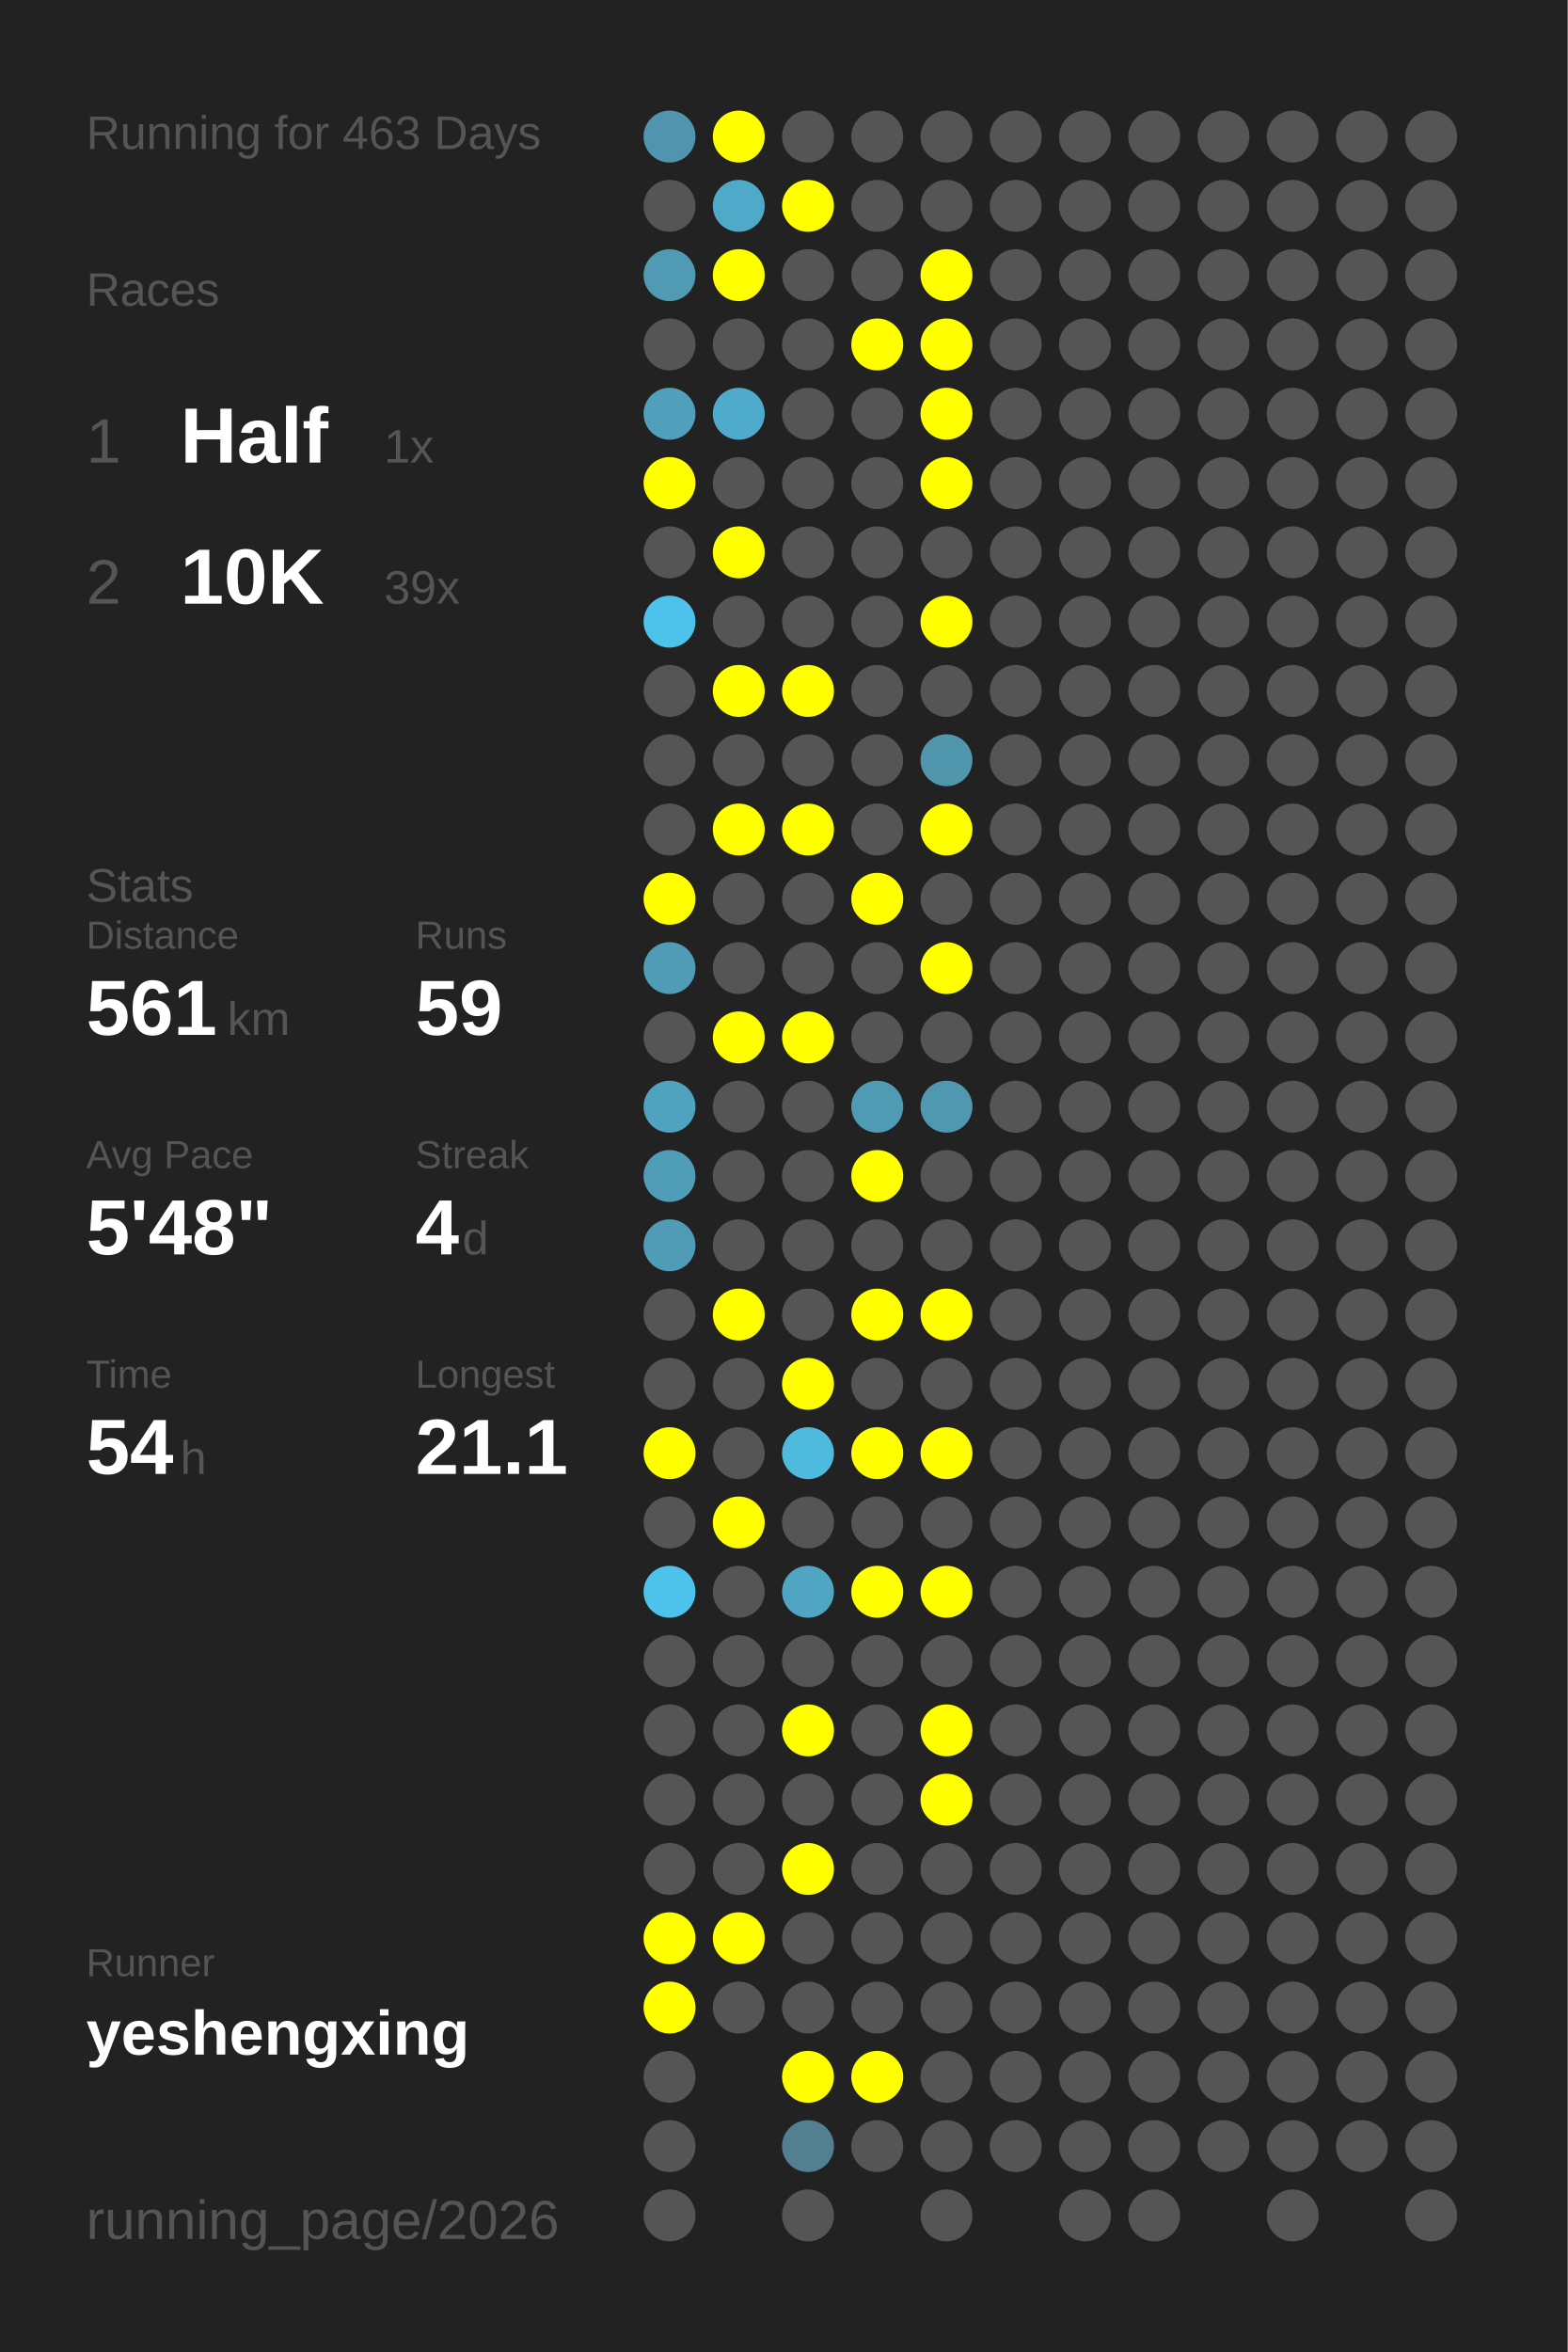
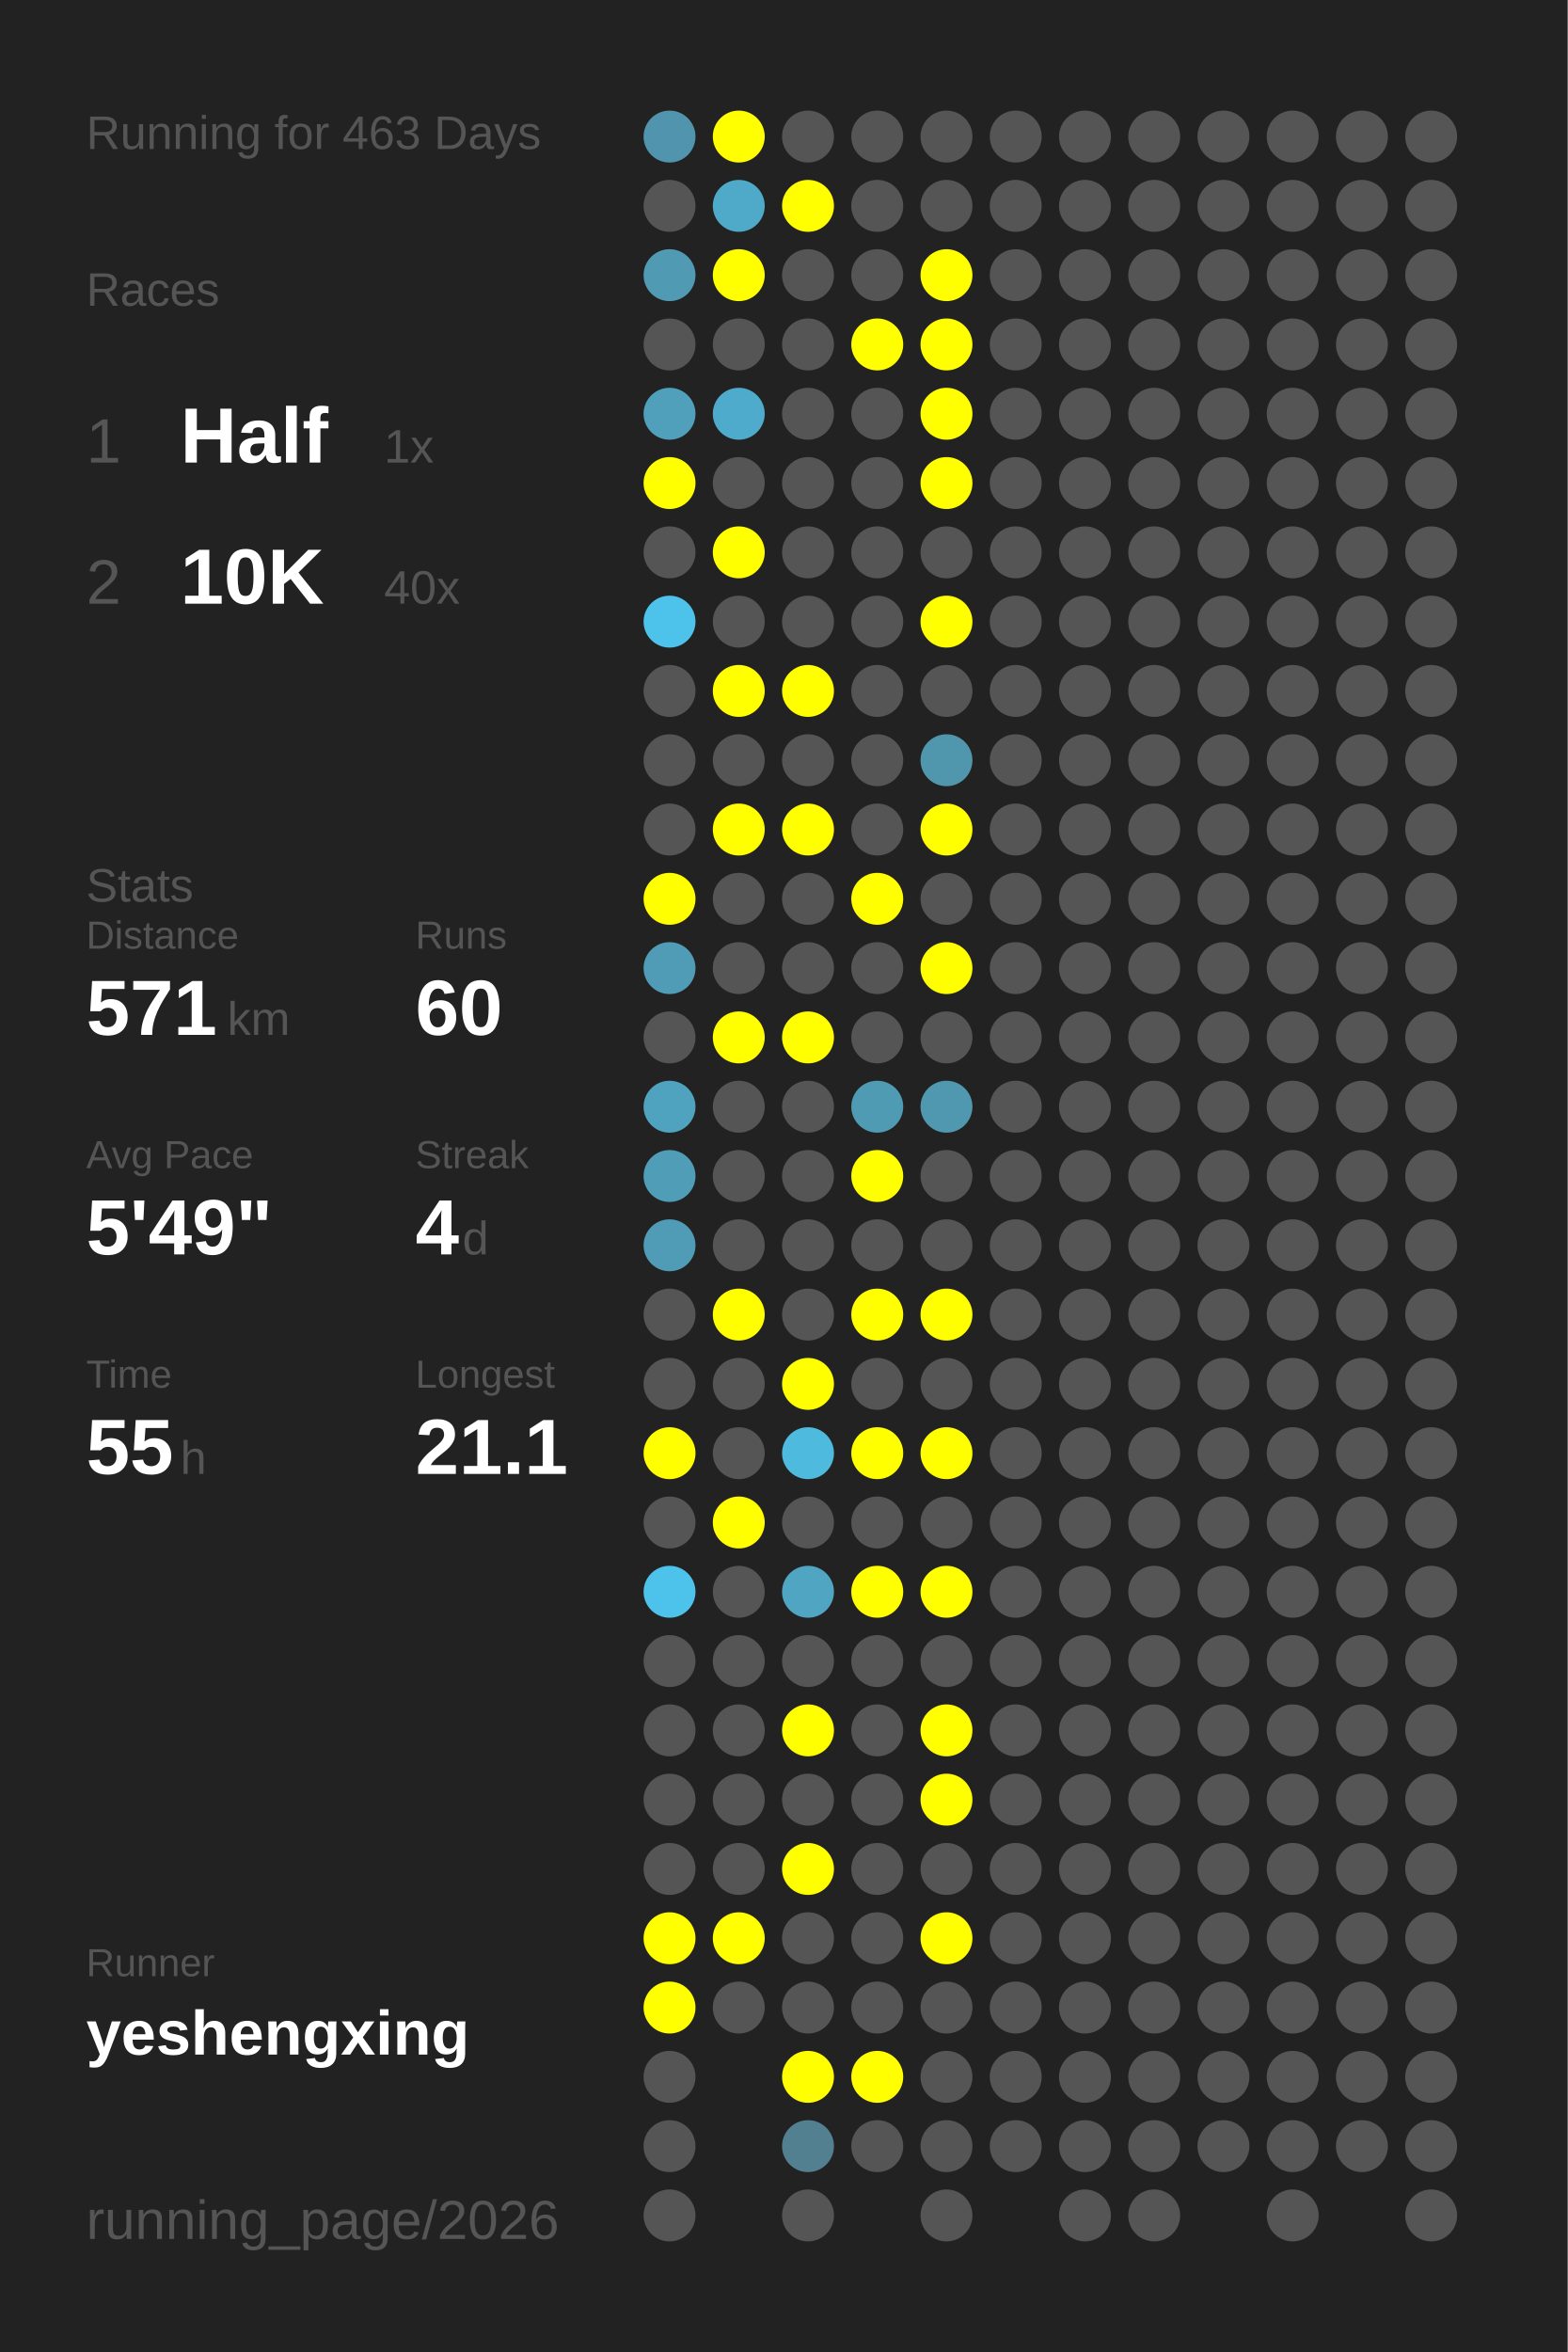
<svg xmlns="http://www.w3.org/2000/svg" baseProfile="full" height="300mm" version="1.1" viewBox="0,0,200,300" width="200mm">
  <defs />
  <rect fill="#222222" height="300" width="200" x="0" y="0" />
  <text fill="#555555" style="font-size:6px; font-family:Arial;" x="11" y="19">Running for 463 Days</text>
  <text fill="#555555" style="font-size:6px; font-family:Arial;" x="11" y="39">Races</text>
  <text fill="#555555" style="font-size:8px; font-family:Arial;" x="11" y="59">1</text>
  <text fill="#FFFFFF" style="font-size:10px; font-family:Arial; font-weight:bold;" x="23" y="59">Half</text>
  <text fill="#555555" style="font-size:6px; font-family:Arial;" x="49" y="59">1x</text>
  <text fill="#555555" style="font-size:8px; font-family:Arial;" x="11" y="77">2</text>
  <text fill="#FFFFFF" style="font-size:10px; font-family:Arial; font-weight:bold;" x="23" y="77">10K</text>
-   <text fill="#555555" style="font-size:6px; font-family:Arial;" x="49" y="77">39x</text>
+   <text fill="#555555" style="font-size:6px; font-family:Arial;" x="49" y="77">40x</text>
  <text fill="#555555" style="font-size:6px; font-family:Arial;" x="11" y="115">Stats</text>
  <text fill="#555555" style="font-size:5px; font-family:Arial;" x="11" y="121">Distance</text>
-   <text fill="#FFFFFF" style="font-size:10px; font-family:Arial; font-weight:bold;" x="11" y="132">561</text>
+   <text fill="#FFFFFF" style="font-size:10px; font-family:Arial; font-weight:bold;" x="11" y="132">571</text>
  <text fill="#555555" style="font-size:6px; font-family:Arial;" x="29" y="132">km</text>
  <text fill="#555555" style="font-size:5px; font-family:Arial;" x="53" y="121">Runs</text>
-   <text fill="#FFFFFF" style="font-size:10px; font-family:Arial; font-weight:bold;" x="53" y="132">59</text>
+   <text fill="#FFFFFF" style="font-size:10px; font-family:Arial; font-weight:bold;" x="53" y="132">60</text>
  <text fill="#555555" style="font-size:5px; font-family:Arial;" x="11" y="149">Avg Pace</text>
-   <text fill="#FFFFFF" style="font-size:10px; font-family:Arial; font-weight:bold;" x="11" y="160">5'48"</text>
+   <text fill="#FFFFFF" style="font-size:10px; font-family:Arial; font-weight:bold;" x="11" y="160">5'49"</text>
  <text fill="#555555" style="font-size:5px; font-family:Arial;" x="53" y="149">Streak</text>
  <text fill="#FFFFFF" style="font-size:10px; font-family:Arial; font-weight:bold;" x="53" y="160">4</text>
  <text fill="#555555" style="font-size:6px; font-family:Arial;" x="59" y="160">d</text>
  <text fill="#555555" style="font-size:5px; font-family:Arial;" x="11" y="177">Time</text>
-   <text fill="#FFFFFF" style="font-size:10px; font-family:Arial; font-weight:bold;" x="11" y="188">54</text>
+   <text fill="#FFFFFF" style="font-size:10px; font-family:Arial; font-weight:bold;" x="11" y="188">55</text>
  <text fill="#555555" style="font-size:6px; font-family:Arial;" x="23" y="188">h</text>
  <text fill="#555555" style="font-size:5px; font-family:Arial;" x="53" y="177">Longest</text>
  <text fill="#FFFFFF" style="font-size:10px; font-family:Arial; font-weight:bold;" x="53" y="188">21.1</text>
  <text fill="#555555" style="font-size:5px; font-family:Arial;" x="11" y="252.065">Runner</text>
  <text fill="#FFFFFF" style="font-size:8px; font-family:Arial; font-weight:bold;" x="11" y="262.065">yeshengxing</text>
  <text fill="#555555" style="font-size:7px; font-family:Arial;" x="11" y="285.581">running_page/2026</text>
  <circle cx="85.417" cy="17.419" fill="#5095ad" r="3.312" />
  <circle cx="85.417" cy="26.258" fill="#555555" r="3.312" />
  <circle cx="85.417" cy="35.097" fill="#509ab3" r="3.312" />
  <circle cx="85.417" cy="43.935" fill="#555555" r="3.312" />
  <circle cx="85.417" cy="52.774" fill="#50a0bb" r="3.312" />
  <circle cx="85.417" cy="61.613" fill="#FFFF00" r="3.312" />
  <circle cx="85.417" cy="70.452" fill="#555555" r="3.312" />
  <circle cx="85.417" cy="79.29" fill="#4dc3eb" r="3.312" />
  <circle cx="85.417" cy="88.129" fill="#555555" r="3.312" />
  <circle cx="85.417" cy="96.968" fill="#555555" r="3.312" />
  <circle cx="85.417" cy="105.806" fill="#555555" r="3.312" />
  <circle cx="85.417" cy="114.645" fill="#FFFF00" r="3.312" />
  <circle cx="85.417" cy="123.484" fill="#509cb6" r="3.312" />
  <circle cx="85.417" cy="132.323" fill="#555555" r="3.312" />
  <circle cx="85.417" cy="141.161" fill="#4fa3bf" r="3.312" />
  <circle cx="85.417" cy="150" fill="#509db7" r="3.312" />
  <circle cx="85.417" cy="158.839" fill="#509bb5" r="3.312" />
  <circle cx="85.417" cy="167.677" fill="#555555" r="3.312" />
  <circle cx="85.417" cy="176.516" fill="#555555" r="3.312" />
  <circle cx="85.417" cy="185.355" fill="#FFFF00" r="3.312" />
  <circle cx="85.417" cy="194.194" fill="#555555" r="3.312" />
  <circle cx="85.417" cy="203.032" fill="#4dc2ea" r="3.312" />
  <circle cx="85.417" cy="211.871" fill="#555555" r="3.312" />
  <circle cx="85.417" cy="220.71" fill="#555555" r="3.312" />
  <circle cx="85.417" cy="229.548" fill="#555555" r="3.312" />
  <circle cx="85.417" cy="238.387" fill="#555555" r="3.312" />
  <circle cx="85.417" cy="247.226" fill="#FFFF00" r="3.312" />
  <circle cx="85.417" cy="256.065" fill="#FFFF00" r="3.312" />
  <circle cx="85.417" cy="264.903" fill="#555555" r="3.312" />
  <circle cx="85.417" cy="273.742" fill="#555555" r="3.312" />
  <circle cx="85.417" cy="282.581" fill="#555555" r="3.312" />
  <circle cx="94.25" cy="17.419" fill="#FFFF00" r="3.312" />
  <circle cx="94.25" cy="26.258" fill="#4fa9c8" r="3.312" />
  <circle cx="94.25" cy="35.097" fill="#FFFF00" r="3.312" />
  <circle cx="94.25" cy="43.935" fill="#555555" r="3.312" />
  <circle cx="94.25" cy="52.774" fill="#4fabcb" r="3.312" />
  <circle cx="94.25" cy="61.613" fill="#555555" r="3.312" />
  <circle cx="94.25" cy="70.452" fill="#FFFF00" r="3.312" />
  <circle cx="94.25" cy="79.29" fill="#555555" r="3.312" />
  <circle cx="94.25" cy="88.129" fill="#FFFF00" r="3.312" />
  <circle cx="94.25" cy="96.968" fill="#555555" r="3.312" />
  <circle cx="94.25" cy="105.806" fill="#FFFF00" r="3.312" />
  <circle cx="94.25" cy="114.645" fill="#555555" r="3.312" />
  <circle cx="94.25" cy="123.484" fill="#555555" r="3.312" />
  <circle cx="94.25" cy="132.323" fill="#FFFF00" r="3.312" />
  <circle cx="94.25" cy="141.161" fill="#555555" r="3.312" />
  <circle cx="94.25" cy="150" fill="#555555" r="3.312" />
  <circle cx="94.25" cy="158.839" fill="#555555" r="3.312" />
  <circle cx="94.25" cy="167.677" fill="#FFFF00" r="3.312" />
  <circle cx="94.25" cy="176.516" fill="#555555" r="3.312" />
  <circle cx="94.25" cy="185.355" fill="#555555" r="3.312" />
  <circle cx="94.25" cy="194.194" fill="#FFFF00" r="3.312" />
  <circle cx="94.25" cy="203.032" fill="#555555" r="3.312" />
  <circle cx="94.25" cy="211.871" fill="#555555" r="3.312" />
  <circle cx="94.25" cy="220.71" fill="#555555" r="3.312" />
  <circle cx="94.25" cy="229.548" fill="#555555" r="3.312" />
  <circle cx="94.25" cy="238.387" fill="#555555" r="3.312" />
  <circle cx="94.25" cy="247.226" fill="#FFFF00" r="3.312" />
  <circle cx="94.25" cy="256.065" fill="#555555" r="3.312" />
  <circle cx="103.083" cy="17.419" fill="#555555" r="3.312" />
  <circle cx="103.083" cy="26.258" fill="#FFFF00" r="3.312" />
  <circle cx="103.083" cy="35.097" fill="#555555" r="3.312" />
  <circle cx="103.083" cy="43.935" fill="#555555" r="3.312" />
  <circle cx="103.083" cy="52.774" fill="#555555" r="3.312" />
  <circle cx="103.083" cy="61.613" fill="#555555" r="3.312" />
  <circle cx="103.083" cy="70.452" fill="#555555" r="3.312" />
  <circle cx="103.083" cy="79.29" fill="#555555" r="3.312" />
  <circle cx="103.083" cy="88.129" fill="#FFFF00" r="3.312" />
  <circle cx="103.083" cy="96.968" fill="#555555" r="3.312" />
  <circle cx="103.083" cy="105.806" fill="#FFFF00" r="3.312" />
  <circle cx="103.083" cy="114.645" fill="#555555" r="3.312" />
  <circle cx="103.083" cy="123.484" fill="#555555" r="3.312" />
  <circle cx="103.083" cy="132.323" fill="#FFFF00" r="3.312" />
  <circle cx="103.083" cy="141.161" fill="#555555" r="3.312" />
  <circle cx="103.083" cy="150" fill="#555555" r="3.312" />
  <circle cx="103.083" cy="158.839" fill="#555555" r="3.312" />
  <circle cx="103.083" cy="167.677" fill="#555555" r="3.312" />
  <circle cx="103.083" cy="176.516" fill="#FFFF00" r="3.312" />
  <circle cx="103.083" cy="185.355" fill="#4ebade" r="3.312" />
  <circle cx="103.083" cy="194.194" fill="#555555" r="3.312" />
  <circle cx="103.083" cy="203.032" fill="#4fa5c2" r="3.312" />
  <circle cx="103.083" cy="211.871" fill="#555555" r="3.312" />
  <circle cx="103.083" cy="220.71" fill="#FFFF00" r="3.312" />
  <circle cx="103.083" cy="229.548" fill="#555555" r="3.312" />
  <circle cx="103.083" cy="238.387" fill="#FFFF00" r="3.312" />
  <circle cx="103.083" cy="247.226" fill="#555555" r="3.312" />
  <circle cx="103.083" cy="256.065" fill="#555555" r="3.312" />
  <circle cx="103.083" cy="264.903" fill="#FFFF00" r="3.312" />
  <circle cx="103.083" cy="273.742" fill="#528090" r="3.312" />
  <circle cx="103.083" cy="282.581" fill="#555555" r="3.312" />
  <circle cx="111.917" cy="17.419" fill="#555555" r="3.312" />
  <circle cx="111.917" cy="26.258" fill="#555555" r="3.312" />
  <circle cx="111.917" cy="35.097" fill="#555555" r="3.312" />
  <circle cx="111.917" cy="43.935" fill="#FFFF00" r="3.312" />
  <circle cx="111.917" cy="52.774" fill="#555555" r="3.312" />
  <circle cx="111.917" cy="61.613" fill="#555555" r="3.312" />
  <circle cx="111.917" cy="70.452" fill="#555555" r="3.312" />
  <circle cx="111.917" cy="79.29" fill="#555555" r="3.312" />
  <circle cx="111.917" cy="88.129" fill="#555555" r="3.312" />
  <circle cx="111.917" cy="96.968" fill="#555555" r="3.312" />
  <circle cx="111.917" cy="105.806" fill="#555555" r="3.312" />
  <circle cx="111.917" cy="114.645" fill="#FFFF00" r="3.312" />
  <circle cx="111.917" cy="123.484" fill="#555555" r="3.312" />
  <circle cx="111.917" cy="132.323" fill="#555555" r="3.312" />
  <circle cx="111.917" cy="141.161" fill="#509bb4" r="3.312" />
  <circle cx="111.917" cy="150" fill="#FFFF00" r="3.312" />
  <circle cx="111.917" cy="158.839" fill="#555555" r="3.312" />
  <circle cx="111.917" cy="167.677" fill="#FFFF00" r="3.312" />
  <circle cx="111.917" cy="176.516" fill="#555555" r="3.312" />
  <circle cx="111.917" cy="185.355" fill="#FFFF00" r="3.312" />
  <circle cx="111.917" cy="194.194" fill="#555555" r="3.312" />
  <circle cx="111.917" cy="203.032" fill="#FFFF00" r="3.312" />
  <circle cx="111.917" cy="211.871" fill="#555555" r="3.312" />
  <circle cx="111.917" cy="220.71" fill="#555555" r="3.312" />
  <circle cx="111.917" cy="229.548" fill="#555555" r="3.312" />
  <circle cx="111.917" cy="238.387" fill="#555555" r="3.312" />
  <circle cx="111.917" cy="247.226" fill="#555555" r="3.312" />
  <circle cx="111.917" cy="256.065" fill="#555555" r="3.312" />
  <circle cx="111.917" cy="264.903" fill="#FFFF00" r="3.312" />
  <circle cx="111.917" cy="273.742" fill="#555555" r="3.312" />
  <circle cx="120.75" cy="17.419" fill="#555555" r="3.312" />
  <circle cx="120.75" cy="26.258" fill="#555555" r="3.312" />
  <circle cx="120.75" cy="35.097" fill="#FFFF00" r="3.312" />
  <circle cx="120.75" cy="43.935" fill="#FFFF00" r="3.312" />
  <circle cx="120.75" cy="52.774" fill="#FFFF00" r="3.312" />
  <circle cx="120.75" cy="61.613" fill="#FFFF00" r="3.312" />
  <circle cx="120.75" cy="70.452" fill="#555555" r="3.312" />
  <circle cx="120.75" cy="79.29" fill="#FFFF00" r="3.312" />
  <circle cx="120.75" cy="88.129" fill="#555555" r="3.312" />
  <circle cx="120.75" cy="96.968" fill="#5096ad" r="3.312" />
  <circle cx="120.75" cy="105.806" fill="#FFFF00" r="3.312" />
  <circle cx="120.75" cy="114.645" fill="#555555" r="3.312" />
  <circle cx="120.75" cy="123.484" fill="#FFFF00" r="3.312" />
  <circle cx="120.75" cy="132.323" fill="#555555" r="3.312" />
  <circle cx="120.75" cy="141.161" fill="#5098b0" r="3.312" />
  <circle cx="120.75" cy="150" fill="#555555" r="3.312" />
  <circle cx="120.75" cy="158.839" fill="#555555" r="3.312" />
  <circle cx="120.75" cy="167.677" fill="#FFFF00" r="3.312" />
  <circle cx="120.75" cy="176.516" fill="#555555" r="3.312" />
  <circle cx="120.75" cy="185.355" fill="#FFFF00" r="3.312" />
  <circle cx="120.75" cy="194.194" fill="#555555" r="3.312" />
  <circle cx="120.75" cy="203.032" fill="#FFFF00" r="3.312" />
  <circle cx="120.75" cy="211.871" fill="#555555" r="3.312" />
  <circle cx="120.75" cy="220.71" fill="#FFFF00" r="3.312" />
  <circle cx="120.75" cy="229.548" fill="#FFFF00" r="3.312" />
  <circle cx="120.75" cy="238.387" fill="#555555" r="3.312" />
-   <circle cx="120.75" cy="247.226" fill="#555555" r="3.312" />
+   <circle cx="120.75" cy="247.226" fill="#FFFF00" r="3.312" />
  <circle cx="120.75" cy="256.065" fill="#555555" r="3.312" />
  <circle cx="120.75" cy="264.903" fill="#555555" r="3.312" />
  <circle cx="120.75" cy="273.742" fill="#555555" r="3.312" />
  <circle cx="120.75" cy="282.581" fill="#555555" r="3.312" />
  <circle cx="129.583" cy="17.419" fill="#555555" r="3.312" />
  <circle cx="129.583" cy="26.258" fill="#555555" r="3.312" />
  <circle cx="129.583" cy="35.097" fill="#555555" r="3.312" />
  <circle cx="129.583" cy="43.935" fill="#555555" r="3.312" />
  <circle cx="129.583" cy="52.774" fill="#555555" r="3.312" />
  <circle cx="129.583" cy="61.613" fill="#555555" r="3.312" />
  <circle cx="129.583" cy="70.452" fill="#555555" r="3.312" />
  <circle cx="129.583" cy="79.29" fill="#555555" r="3.312" />
  <circle cx="129.583" cy="88.129" fill="#555555" r="3.312" />
  <circle cx="129.583" cy="96.968" fill="#555555" r="3.312" />
  <circle cx="129.583" cy="105.806" fill="#555555" r="3.312" />
  <circle cx="129.583" cy="114.645" fill="#555555" r="3.312" />
  <circle cx="129.583" cy="123.484" fill="#555555" r="3.312" />
  <circle cx="129.583" cy="132.323" fill="#555555" r="3.312" />
  <circle cx="129.583" cy="141.161" fill="#555555" r="3.312" />
  <circle cx="129.583" cy="150" fill="#555555" r="3.312" />
  <circle cx="129.583" cy="158.839" fill="#555555" r="3.312" />
  <circle cx="129.583" cy="167.677" fill="#555555" r="3.312" />
  <circle cx="129.583" cy="176.516" fill="#555555" r="3.312" />
  <circle cx="129.583" cy="185.355" fill="#555555" r="3.312" />
  <circle cx="129.583" cy="194.194" fill="#555555" r="3.312" />
  <circle cx="129.583" cy="203.032" fill="#555555" r="3.312" />
  <circle cx="129.583" cy="211.871" fill="#555555" r="3.312" />
  <circle cx="129.583" cy="220.71" fill="#555555" r="3.312" />
  <circle cx="129.583" cy="229.548" fill="#555555" r="3.312" />
  <circle cx="129.583" cy="238.387" fill="#555555" r="3.312" />
  <circle cx="129.583" cy="247.226" fill="#555555" r="3.312" />
  <circle cx="129.583" cy="256.065" fill="#555555" r="3.312" />
  <circle cx="129.583" cy="264.903" fill="#555555" r="3.312" />
  <circle cx="129.583" cy="273.742" fill="#555555" r="3.312" />
  <circle cx="138.417" cy="17.419" fill="#555555" r="3.312" />
  <circle cx="138.417" cy="26.258" fill="#555555" r="3.312" />
  <circle cx="138.417" cy="35.097" fill="#555555" r="3.312" />
  <circle cx="138.417" cy="43.935" fill="#555555" r="3.312" />
  <circle cx="138.417" cy="52.774" fill="#555555" r="3.312" />
  <circle cx="138.417" cy="61.613" fill="#555555" r="3.312" />
  <circle cx="138.417" cy="70.452" fill="#555555" r="3.312" />
  <circle cx="138.417" cy="79.29" fill="#555555" r="3.312" />
  <circle cx="138.417" cy="88.129" fill="#555555" r="3.312" />
  <circle cx="138.417" cy="96.968" fill="#555555" r="3.312" />
  <circle cx="138.417" cy="105.806" fill="#555555" r="3.312" />
  <circle cx="138.417" cy="114.645" fill="#555555" r="3.312" />
  <circle cx="138.417" cy="123.484" fill="#555555" r="3.312" />
  <circle cx="138.417" cy="132.323" fill="#555555" r="3.312" />
  <circle cx="138.417" cy="141.161" fill="#555555" r="3.312" />
  <circle cx="138.417" cy="150" fill="#555555" r="3.312" />
  <circle cx="138.417" cy="158.839" fill="#555555" r="3.312" />
  <circle cx="138.417" cy="167.677" fill="#555555" r="3.312" />
  <circle cx="138.417" cy="176.516" fill="#555555" r="3.312" />
  <circle cx="138.417" cy="185.355" fill="#555555" r="3.312" />
  <circle cx="138.417" cy="194.194" fill="#555555" r="3.312" />
  <circle cx="138.417" cy="203.032" fill="#555555" r="3.312" />
  <circle cx="138.417" cy="211.871" fill="#555555" r="3.312" />
  <circle cx="138.417" cy="220.71" fill="#555555" r="3.312" />
  <circle cx="138.417" cy="229.548" fill="#555555" r="3.312" />
  <circle cx="138.417" cy="238.387" fill="#555555" r="3.312" />
  <circle cx="138.417" cy="247.226" fill="#555555" r="3.312" />
  <circle cx="138.417" cy="256.065" fill="#555555" r="3.312" />
  <circle cx="138.417" cy="264.903" fill="#555555" r="3.312" />
  <circle cx="138.417" cy="273.742" fill="#555555" r="3.312" />
  <circle cx="138.417" cy="282.581" fill="#555555" r="3.312" />
  <circle cx="147.25" cy="17.419" fill="#555555" r="3.312" />
  <circle cx="147.25" cy="26.258" fill="#555555" r="3.312" />
  <circle cx="147.25" cy="35.097" fill="#555555" r="3.312" />
  <circle cx="147.25" cy="43.935" fill="#555555" r="3.312" />
  <circle cx="147.25" cy="52.774" fill="#555555" r="3.312" />
  <circle cx="147.25" cy="61.613" fill="#555555" r="3.312" />
  <circle cx="147.25" cy="70.452" fill="#555555" r="3.312" />
  <circle cx="147.25" cy="79.29" fill="#555555" r="3.312" />
  <circle cx="147.25" cy="88.129" fill="#555555" r="3.312" />
  <circle cx="147.25" cy="96.968" fill="#555555" r="3.312" />
  <circle cx="147.25" cy="105.806" fill="#555555" r="3.312" />
  <circle cx="147.25" cy="114.645" fill="#555555" r="3.312" />
  <circle cx="147.25" cy="123.484" fill="#555555" r="3.312" />
  <circle cx="147.25" cy="132.323" fill="#555555" r="3.312" />
  <circle cx="147.25" cy="141.161" fill="#555555" r="3.312" />
  <circle cx="147.25" cy="150" fill="#555555" r="3.312" />
  <circle cx="147.25" cy="158.839" fill="#555555" r="3.312" />
  <circle cx="147.25" cy="167.677" fill="#555555" r="3.312" />
  <circle cx="147.25" cy="176.516" fill="#555555" r="3.312" />
  <circle cx="147.25" cy="185.355" fill="#555555" r="3.312" />
  <circle cx="147.25" cy="194.194" fill="#555555" r="3.312" />
  <circle cx="147.25" cy="203.032" fill="#555555" r="3.312" />
  <circle cx="147.25" cy="211.871" fill="#555555" r="3.312" />
  <circle cx="147.25" cy="220.71" fill="#555555" r="3.312" />
  <circle cx="147.25" cy="229.548" fill="#555555" r="3.312" />
  <circle cx="147.25" cy="238.387" fill="#555555" r="3.312" />
  <circle cx="147.25" cy="247.226" fill="#555555" r="3.312" />
  <circle cx="147.25" cy="256.065" fill="#555555" r="3.312" />
  <circle cx="147.25" cy="264.903" fill="#555555" r="3.312" />
  <circle cx="147.25" cy="273.742" fill="#555555" r="3.312" />
  <circle cx="147.25" cy="282.581" fill="#555555" r="3.312" />
  <circle cx="156.083" cy="17.419" fill="#555555" r="3.312" />
  <circle cx="156.083" cy="26.258" fill="#555555" r="3.312" />
  <circle cx="156.083" cy="35.097" fill="#555555" r="3.312" />
  <circle cx="156.083" cy="43.935" fill="#555555" r="3.312" />
  <circle cx="156.083" cy="52.774" fill="#555555" r="3.312" />
  <circle cx="156.083" cy="61.613" fill="#555555" r="3.312" />
  <circle cx="156.083" cy="70.452" fill="#555555" r="3.312" />
  <circle cx="156.083" cy="79.29" fill="#555555" r="3.312" />
  <circle cx="156.083" cy="88.129" fill="#555555" r="3.312" />
  <circle cx="156.083" cy="96.968" fill="#555555" r="3.312" />
  <circle cx="156.083" cy="105.806" fill="#555555" r="3.312" />
  <circle cx="156.083" cy="114.645" fill="#555555" r="3.312" />
  <circle cx="156.083" cy="123.484" fill="#555555" r="3.312" />
  <circle cx="156.083" cy="132.323" fill="#555555" r="3.312" />
  <circle cx="156.083" cy="141.161" fill="#555555" r="3.312" />
  <circle cx="156.083" cy="150" fill="#555555" r="3.312" />
  <circle cx="156.083" cy="158.839" fill="#555555" r="3.312" />
  <circle cx="156.083" cy="167.677" fill="#555555" r="3.312" />
  <circle cx="156.083" cy="176.516" fill="#555555" r="3.312" />
  <circle cx="156.083" cy="185.355" fill="#555555" r="3.312" />
  <circle cx="156.083" cy="194.194" fill="#555555" r="3.312" />
  <circle cx="156.083" cy="203.032" fill="#555555" r="3.312" />
  <circle cx="156.083" cy="211.871" fill="#555555" r="3.312" />
  <circle cx="156.083" cy="220.71" fill="#555555" r="3.312" />
  <circle cx="156.083" cy="229.548" fill="#555555" r="3.312" />
  <circle cx="156.083" cy="238.387" fill="#555555" r="3.312" />
  <circle cx="156.083" cy="247.226" fill="#555555" r="3.312" />
  <circle cx="156.083" cy="256.065" fill="#555555" r="3.312" />
  <circle cx="156.083" cy="264.903" fill="#555555" r="3.312" />
  <circle cx="156.083" cy="273.742" fill="#555555" r="3.312" />
  <circle cx="164.917" cy="17.419" fill="#555555" r="3.312" />
  <circle cx="164.917" cy="26.258" fill="#555555" r="3.312" />
  <circle cx="164.917" cy="35.097" fill="#555555" r="3.312" />
  <circle cx="164.917" cy="43.935" fill="#555555" r="3.312" />
  <circle cx="164.917" cy="52.774" fill="#555555" r="3.312" />
  <circle cx="164.917" cy="61.613" fill="#555555" r="3.312" />
  <circle cx="164.917" cy="70.452" fill="#555555" r="3.312" />
  <circle cx="164.917" cy="79.29" fill="#555555" r="3.312" />
  <circle cx="164.917" cy="88.129" fill="#555555" r="3.312" />
  <circle cx="164.917" cy="96.968" fill="#555555" r="3.312" />
  <circle cx="164.917" cy="105.806" fill="#555555" r="3.312" />
  <circle cx="164.917" cy="114.645" fill="#555555" r="3.312" />
  <circle cx="164.917" cy="123.484" fill="#555555" r="3.312" />
  <circle cx="164.917" cy="132.323" fill="#555555" r="3.312" />
  <circle cx="164.917" cy="141.161" fill="#555555" r="3.312" />
  <circle cx="164.917" cy="150" fill="#555555" r="3.312" />
  <circle cx="164.917" cy="158.839" fill="#555555" r="3.312" />
  <circle cx="164.917" cy="167.677" fill="#555555" r="3.312" />
  <circle cx="164.917" cy="176.516" fill="#555555" r="3.312" />
  <circle cx="164.917" cy="185.355" fill="#555555" r="3.312" />
  <circle cx="164.917" cy="194.194" fill="#555555" r="3.312" />
  <circle cx="164.917" cy="203.032" fill="#555555" r="3.312" />
  <circle cx="164.917" cy="211.871" fill="#555555" r="3.312" />
  <circle cx="164.917" cy="220.71" fill="#555555" r="3.312" />
  <circle cx="164.917" cy="229.548" fill="#555555" r="3.312" />
  <circle cx="164.917" cy="238.387" fill="#555555" r="3.312" />
  <circle cx="164.917" cy="247.226" fill="#555555" r="3.312" />
  <circle cx="164.917" cy="256.065" fill="#555555" r="3.312" />
  <circle cx="164.917" cy="264.903" fill="#555555" r="3.312" />
  <circle cx="164.917" cy="273.742" fill="#555555" r="3.312" />
  <circle cx="164.917" cy="282.581" fill="#555555" r="3.312" />
  <circle cx="173.75" cy="17.419" fill="#555555" r="3.312" />
  <circle cx="173.75" cy="26.258" fill="#555555" r="3.312" />
  <circle cx="173.75" cy="35.097" fill="#555555" r="3.312" />
  <circle cx="173.75" cy="43.935" fill="#555555" r="3.312" />
  <circle cx="173.75" cy="52.774" fill="#555555" r="3.312" />
  <circle cx="173.75" cy="61.613" fill="#555555" r="3.312" />
  <circle cx="173.75" cy="70.452" fill="#555555" r="3.312" />
  <circle cx="173.75" cy="79.29" fill="#555555" r="3.312" />
  <circle cx="173.75" cy="88.129" fill="#555555" r="3.312" />
  <circle cx="173.75" cy="96.968" fill="#555555" r="3.312" />
  <circle cx="173.75" cy="105.806" fill="#555555" r="3.312" />
  <circle cx="173.75" cy="114.645" fill="#555555" r="3.312" />
  <circle cx="173.75" cy="123.484" fill="#555555" r="3.312" />
  <circle cx="173.75" cy="132.323" fill="#555555" r="3.312" />
  <circle cx="173.75" cy="141.161" fill="#555555" r="3.312" />
  <circle cx="173.75" cy="150" fill="#555555" r="3.312" />
  <circle cx="173.75" cy="158.839" fill="#555555" r="3.312" />
  <circle cx="173.75" cy="167.677" fill="#555555" r="3.312" />
  <circle cx="173.75" cy="176.516" fill="#555555" r="3.312" />
  <circle cx="173.75" cy="185.355" fill="#555555" r="3.312" />
  <circle cx="173.75" cy="194.194" fill="#555555" r="3.312" />
  <circle cx="173.75" cy="203.032" fill="#555555" r="3.312" />
  <circle cx="173.75" cy="211.871" fill="#555555" r="3.312" />
  <circle cx="173.75" cy="220.71" fill="#555555" r="3.312" />
  <circle cx="173.75" cy="229.548" fill="#555555" r="3.312" />
  <circle cx="173.75" cy="238.387" fill="#555555" r="3.312" />
  <circle cx="173.75" cy="247.226" fill="#555555" r="3.312" />
  <circle cx="173.75" cy="256.065" fill="#555555" r="3.312" />
  <circle cx="173.75" cy="264.903" fill="#555555" r="3.312" />
  <circle cx="173.75" cy="273.742" fill="#555555" r="3.312" />
  <circle cx="182.583" cy="17.419" fill="#555555" r="3.312" />
  <circle cx="182.583" cy="26.258" fill="#555555" r="3.312" />
  <circle cx="182.583" cy="35.097" fill="#555555" r="3.312" />
  <circle cx="182.583" cy="43.935" fill="#555555" r="3.312" />
  <circle cx="182.583" cy="52.774" fill="#555555" r="3.312" />
  <circle cx="182.583" cy="61.613" fill="#555555" r="3.312" />
  <circle cx="182.583" cy="70.452" fill="#555555" r="3.312" />
  <circle cx="182.583" cy="79.29" fill="#555555" r="3.312" />
  <circle cx="182.583" cy="88.129" fill="#555555" r="3.312" />
  <circle cx="182.583" cy="96.968" fill="#555555" r="3.312" />
  <circle cx="182.583" cy="105.806" fill="#555555" r="3.312" />
  <circle cx="182.583" cy="114.645" fill="#555555" r="3.312" />
  <circle cx="182.583" cy="123.484" fill="#555555" r="3.312" />
  <circle cx="182.583" cy="132.323" fill="#555555" r="3.312" />
  <circle cx="182.583" cy="141.161" fill="#555555" r="3.312" />
  <circle cx="182.583" cy="150" fill="#555555" r="3.312" />
  <circle cx="182.583" cy="158.839" fill="#555555" r="3.312" />
  <circle cx="182.583" cy="167.677" fill="#555555" r="3.312" />
  <circle cx="182.583" cy="176.516" fill="#555555" r="3.312" />
  <circle cx="182.583" cy="185.355" fill="#555555" r="3.312" />
  <circle cx="182.583" cy="194.194" fill="#555555" r="3.312" />
  <circle cx="182.583" cy="203.032" fill="#555555" r="3.312" />
  <circle cx="182.583" cy="211.871" fill="#555555" r="3.312" />
  <circle cx="182.583" cy="220.71" fill="#555555" r="3.312" />
  <circle cx="182.583" cy="229.548" fill="#555555" r="3.312" />
  <circle cx="182.583" cy="238.387" fill="#555555" r="3.312" />
  <circle cx="182.583" cy="247.226" fill="#555555" r="3.312" />
  <circle cx="182.583" cy="256.065" fill="#555555" r="3.312" />
  <circle cx="182.583" cy="264.903" fill="#555555" r="3.312" />
  <circle cx="182.583" cy="273.742" fill="#555555" r="3.312" />
  <circle cx="182.583" cy="282.581" fill="#555555" r="3.312" />
</svg>
